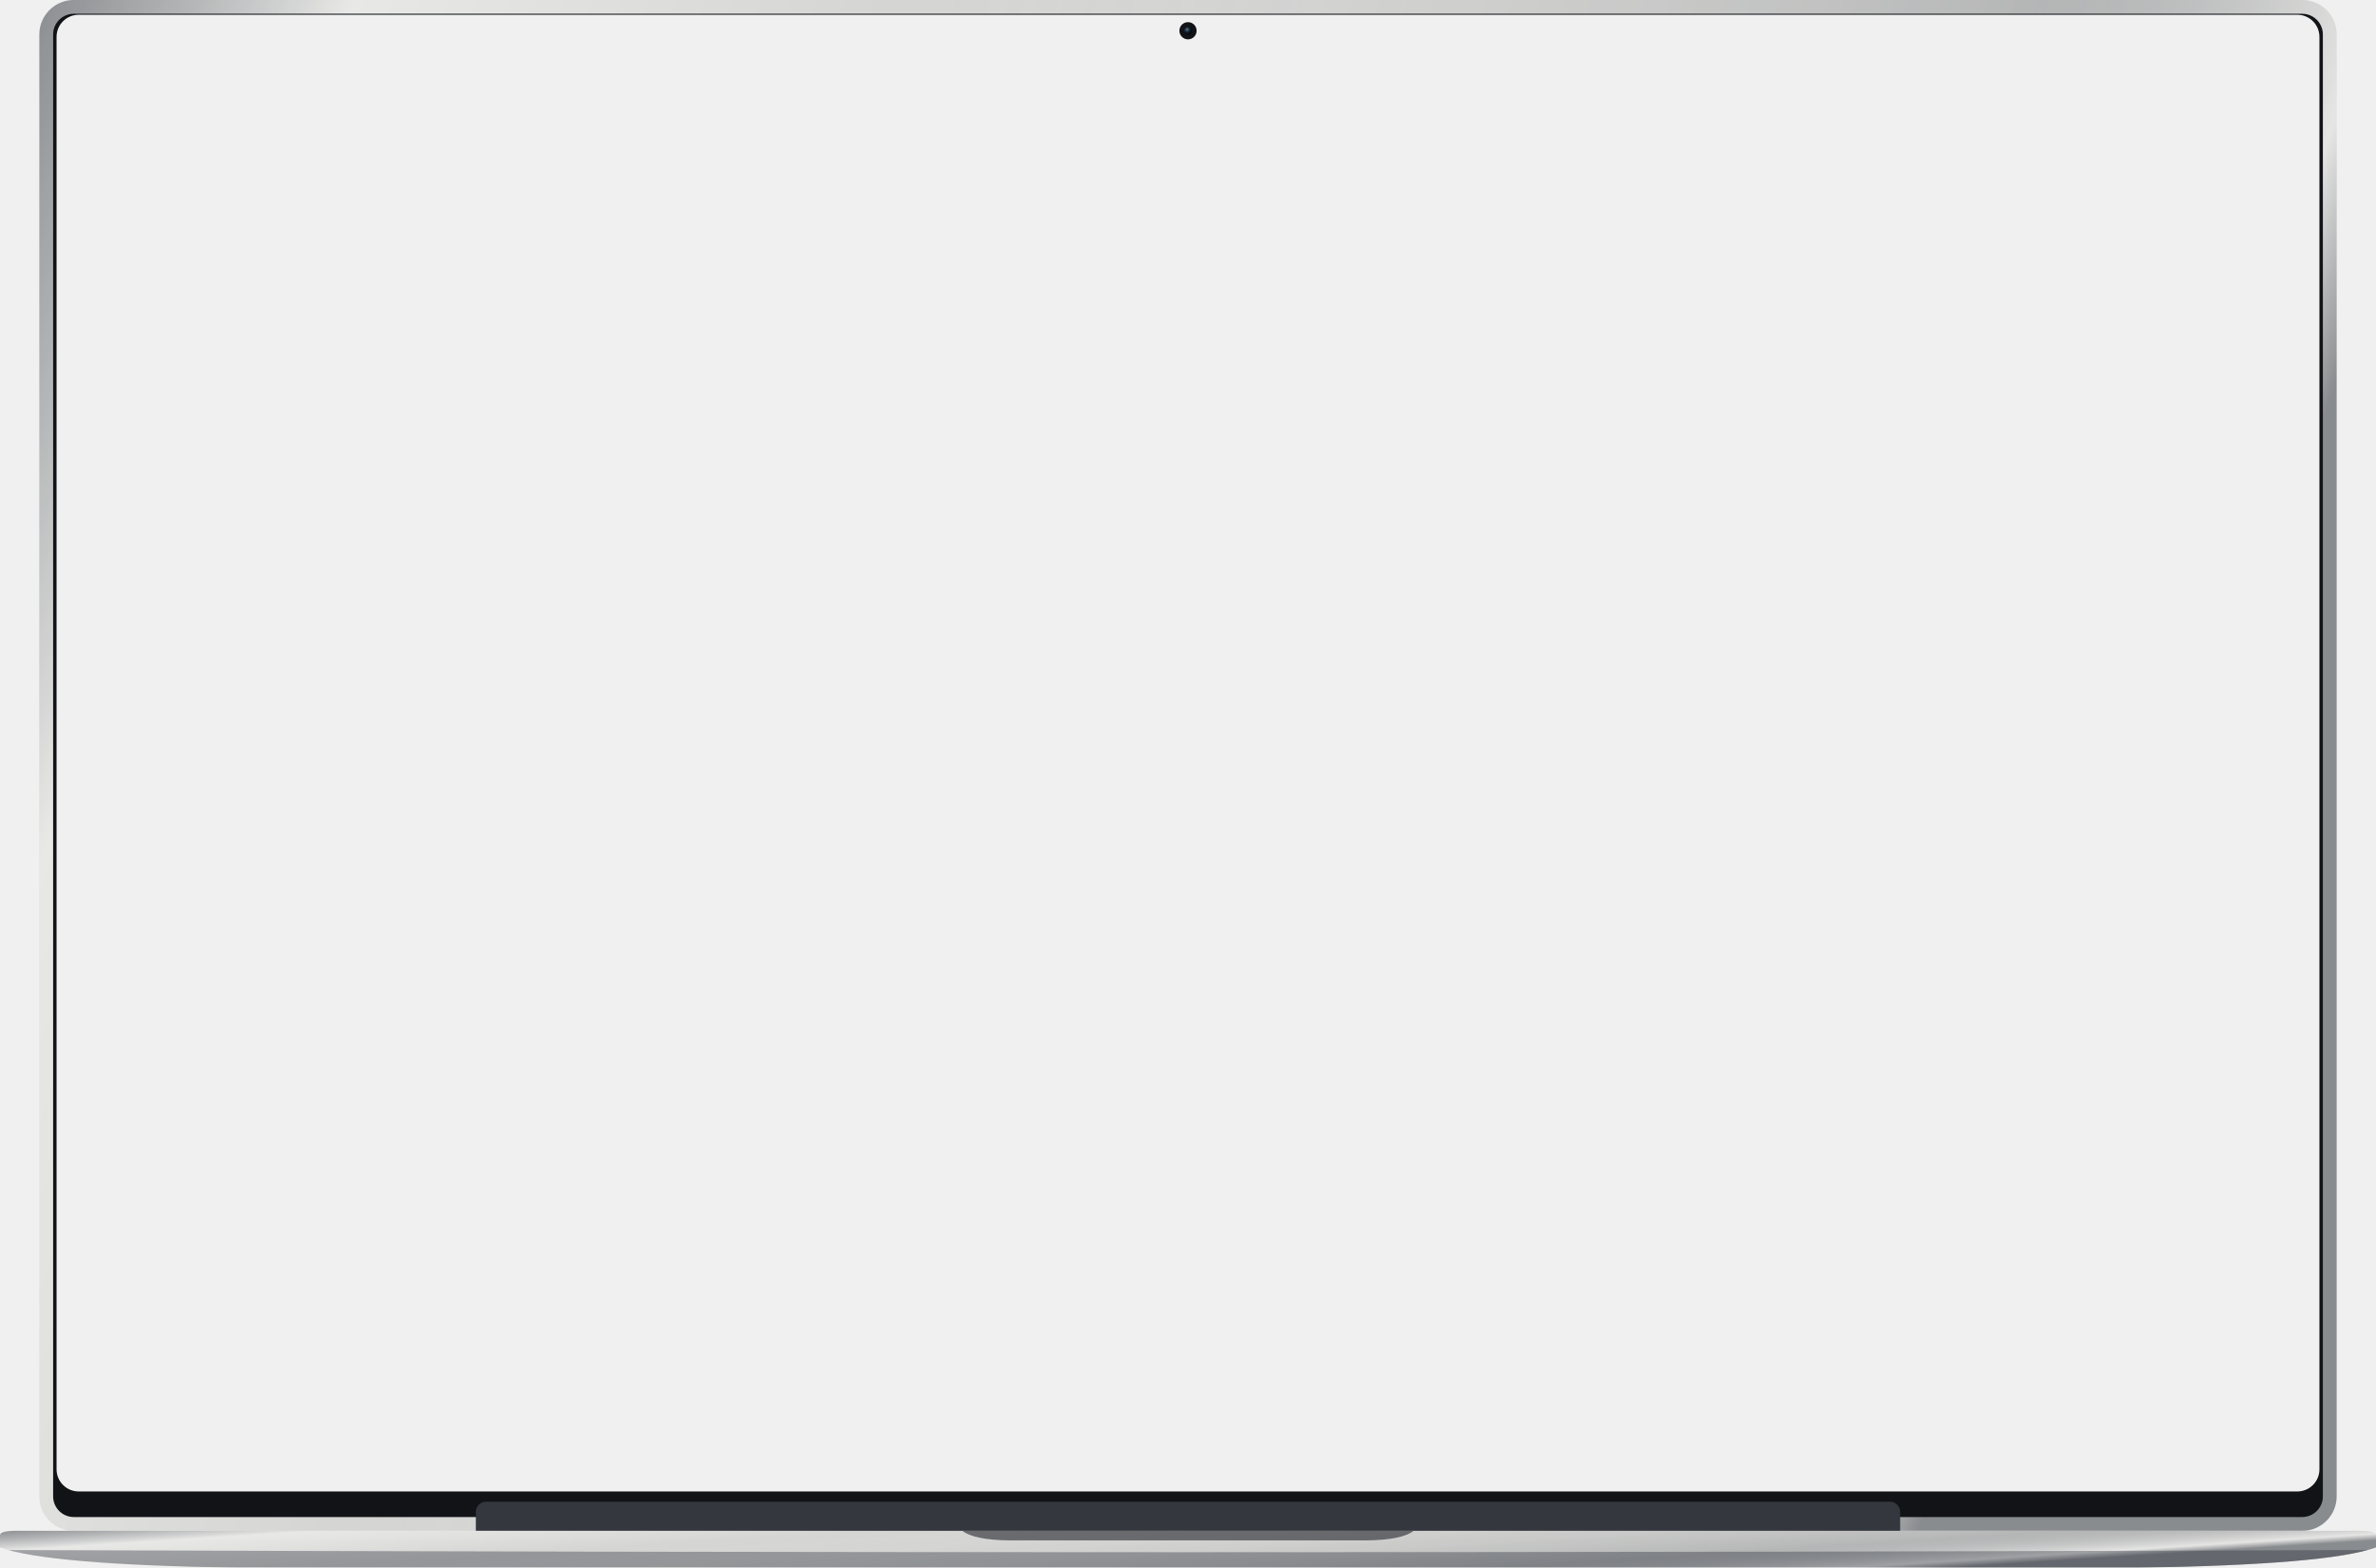
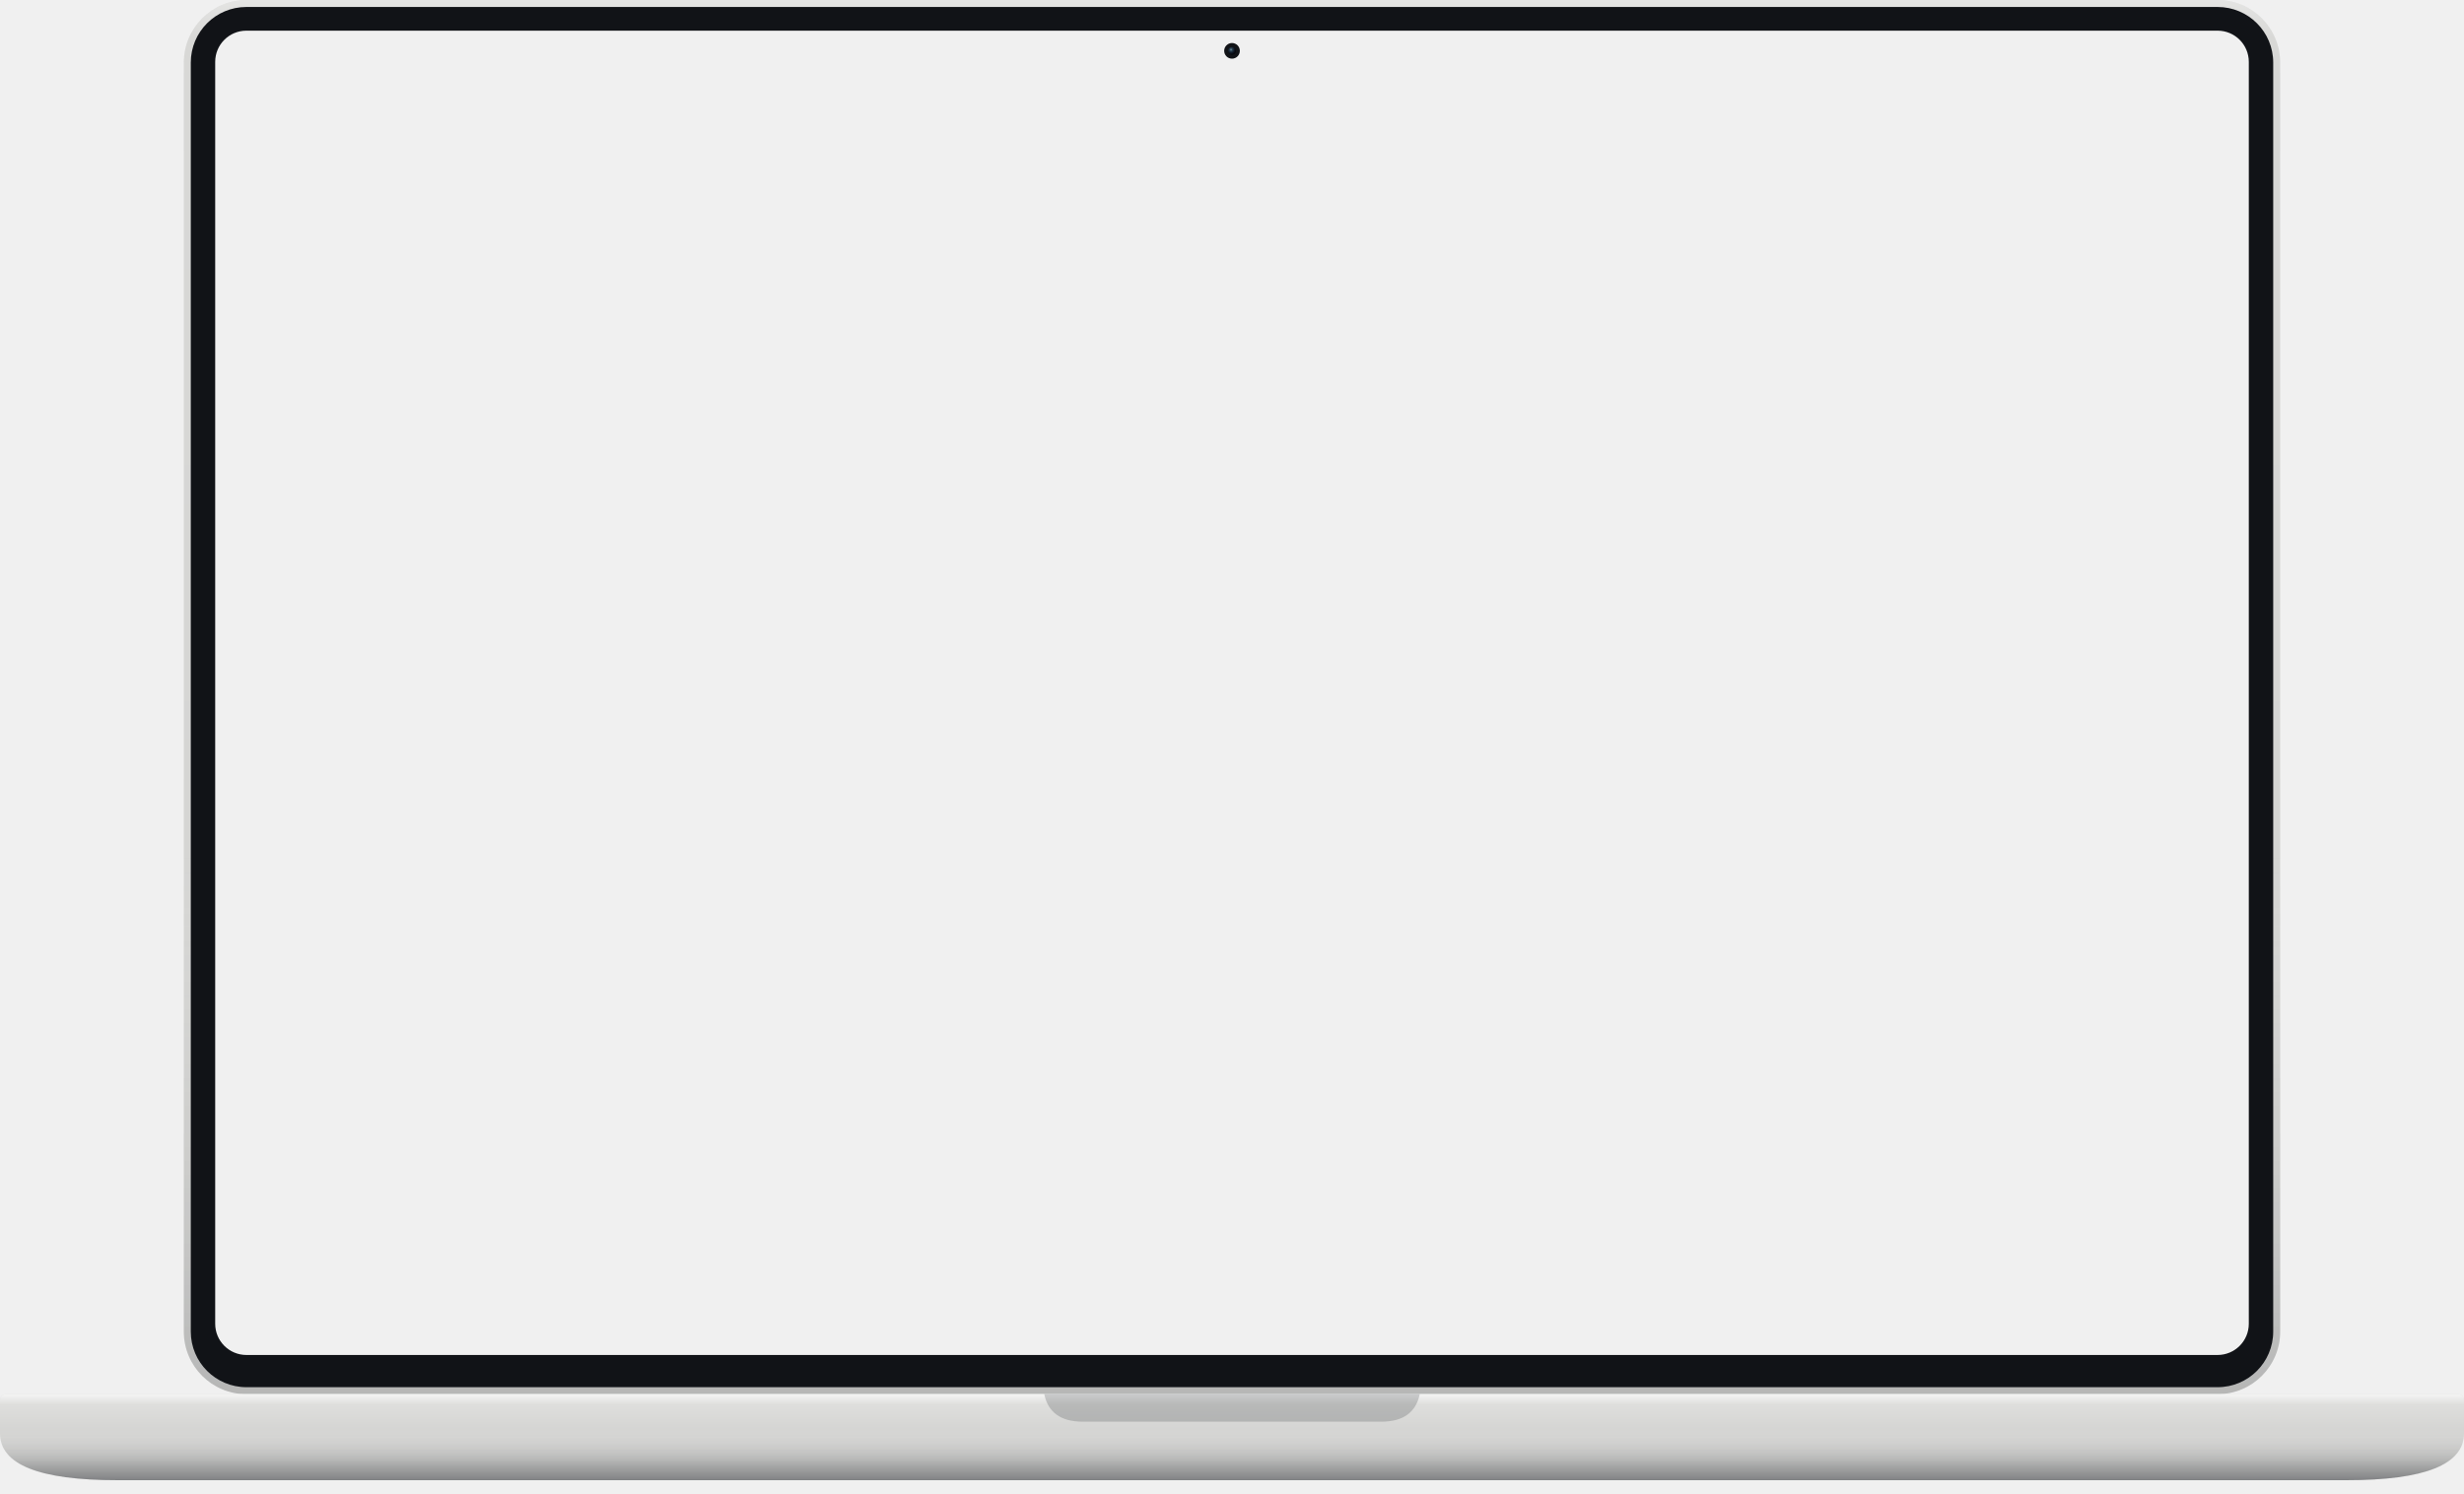
- <svg xmlns="http://www.w3.org/2000/svg" width="966.08" height="637.49" viewBox="0 0 966.08 637.49">
+ <svg xmlns="http://www.w3.org/2000/svg" width="1110.44" height="673.32" viewBox="0 0 1110.44 673.32">
  <defs>
    <linearGradient id="brushed" x2="100%" y2="24%">
      <stop stop-color="#151a26" stop-opacity=".38" />
      <stop offset=".13" stop-color="white" stop-opacity=".45" />
      <stop offset=".35" stop-color="white" stop-opacity="0" />
      <stop offset=".82" stop-color="#171d28" stop-opacity=".17" />
      <stop offset=".96" stop-color="white" stop-opacity=".38" />
      <stop offset="1" stop-color="#171d28" stop-opacity=".4" />
    </linearGradient>
    <radialGradient id="lens" cx="38%" cy="35%" r="65%">
      <stop stop-color="#7190a2" />
      <stop offset=".27" stop-color="#294050" />
      <stop offset=".65" stop-color="#101724" />
      <stop offset="1" stop-color="#040509" />
    </radialGradient>
-     <mask id="aperture" maskUnits="userSpaceOnUse" x="0" y="0" width="966.08" height="637.49">
-       <rect x="0" y="0" width="966.08" height="637.49" rx="0" fill="white" />
-       <rect x="23" y="6" width="920.08" height="600.49" rx="9" fill="black" />
-       <rect x="479.54" y="9" width="7" height="7" rx="3.5" fill="white" />
+     <mask id="aperture" maskUnits="userSpaceOnUse" x="0" y="0" width="1110.44" height="673.32">
+       <rect x="0" y="0" width="1110.44" height="673.32" rx="0" fill="white" />
+       <rect x="96.981" y="13.821" width="916.478" height="596.888" rx="14.059" fill="black" />
+       <rect x="551.7" y="19.39" width="7.05" height="7.05" rx="3.53" fill="white" />
    </mask>
  </defs>
  <g mask="url(#aperture)">
    <defs>
+       <linearGradient id="lid" x2="0" y2="1">
+         <stop stop-color="white" stop-opacity=".4" />
+         <stop offset=".03" stop-color="white" stop-opacity=".08" />
+         <stop offset=".6" stop-color="white" stop-opacity="0" />
+         <stop offset="1" stop-color="#0d1017" stop-opacity=".16" />
+       </linearGradient>
+       <linearGradient id="deck" x2="0" y2="1">
+         <stop stop-color="white" stop-opacity=".75" />
+         <stop offset=".12" stop-color="white" stop-opacity=".22" />
+         <stop offset=".4" stop-color="white" stop-opacity="0" />
+         <stop offset=".75" stop-color="#0d1017" stop-opacity=".14" />
+         <stop offset="1" stop-color="#0d1017" stop-opacity=".42" />
+       </linearGradient>
+     </defs>
+     <defs>
      <clipPath id="shell">
-         <rect x="16" y="0" width="934.08" height="622.49" rx="14" fill="white" />
+         <rect x="82.84" y="0" width="944.76" height="628.37" rx="28.2" fill="white" />
      </clipPath>
    </defs>
    <g clip-path="url(#shell)">
-       <rect x="16" y="0" width="934.08" height="622.49" rx="0" fill="#d5d5d3" />
-       <rect x="16" y="0" width="934.08" height="622.49" rx="0" fill="url(#brushed)" />
-       <rect x="21.602" y="5.602" width="922.875" height="611.285" rx="8.398" fill="#111317" />
-       <circle cx="483.04" cy="12.5" r="1.6" fill="url(#lens)" />
+       <rect x="82.84" y="0" width="944.76" height="628.37" rx="0" fill="#d5d5d3" />
+       <rect x="82.84" y="0" width="944.76" height="628.37" rx="0" fill="url(#lid)" />
+       <rect x="85.982" y="3.142" width="938.476" height="622.086" rx="25.058" fill="#111317" />
+       <circle cx="555.22" cy="22.91" r="1.76" fill="url(#lens)" />
    </g>
-     <rect x="193.475" y="610.663" width="579.13" height="17.741" rx="4.14" fill="#34383e" />
-     <g transform="translate(0 622.49) scale(966.08 15)">
-       <defs>
-         <clipPath id="base">
-           <path d="M.007 0H.993Q1 0 1 .12V.45Q.98 .92 .90 1H.10Q.02 .92 0 .45V.12Q0 0 .007 0Z" />
-         </clipPath>
-       </defs>
-       <g clip-path="url(#base)">
-         <rect width="1" height="1" fill="#d5d5d3" />
-         <rect width="1" height="1" fill="url(#brushed)" />
-         <path d="M0 .52Q.5 .64 1 .52V1H0Z" fill="#212633" opacity=".36" />
-         <path d="M.405 0H.595Q.59 .25 .575 .26H.425Q.41 .25 .405 0Z" fill="#161a22" opacity=".57" />
-       </g>
-     </g>
+     <path d="M3 628.37H1107.44Q1110.44 628.37 1110.44 631.37V646Q1110.44 667.15 1057.565 667.15H52.875Q0 667.15 0 646V631.37Q0 628.37 3 628.37Z" fill="#d5d5d3" />
+     <path d="M3 628.37H1107.44Q1110.44 628.37 1110.44 631.37V646Q1110.44 667.15 1057.565 667.15H52.875Q0 667.15 0 646V631.37Q0 628.37 3 628.37Z" fill="url(#deck)" />
+     <path d="M470.604 628.37Q473.21 640.78 487.978 640.78H622.462Q637.23 640.78 639.836 628.37Z" fill="#20232a" opacity=".2" />
  </g>
</svg>
